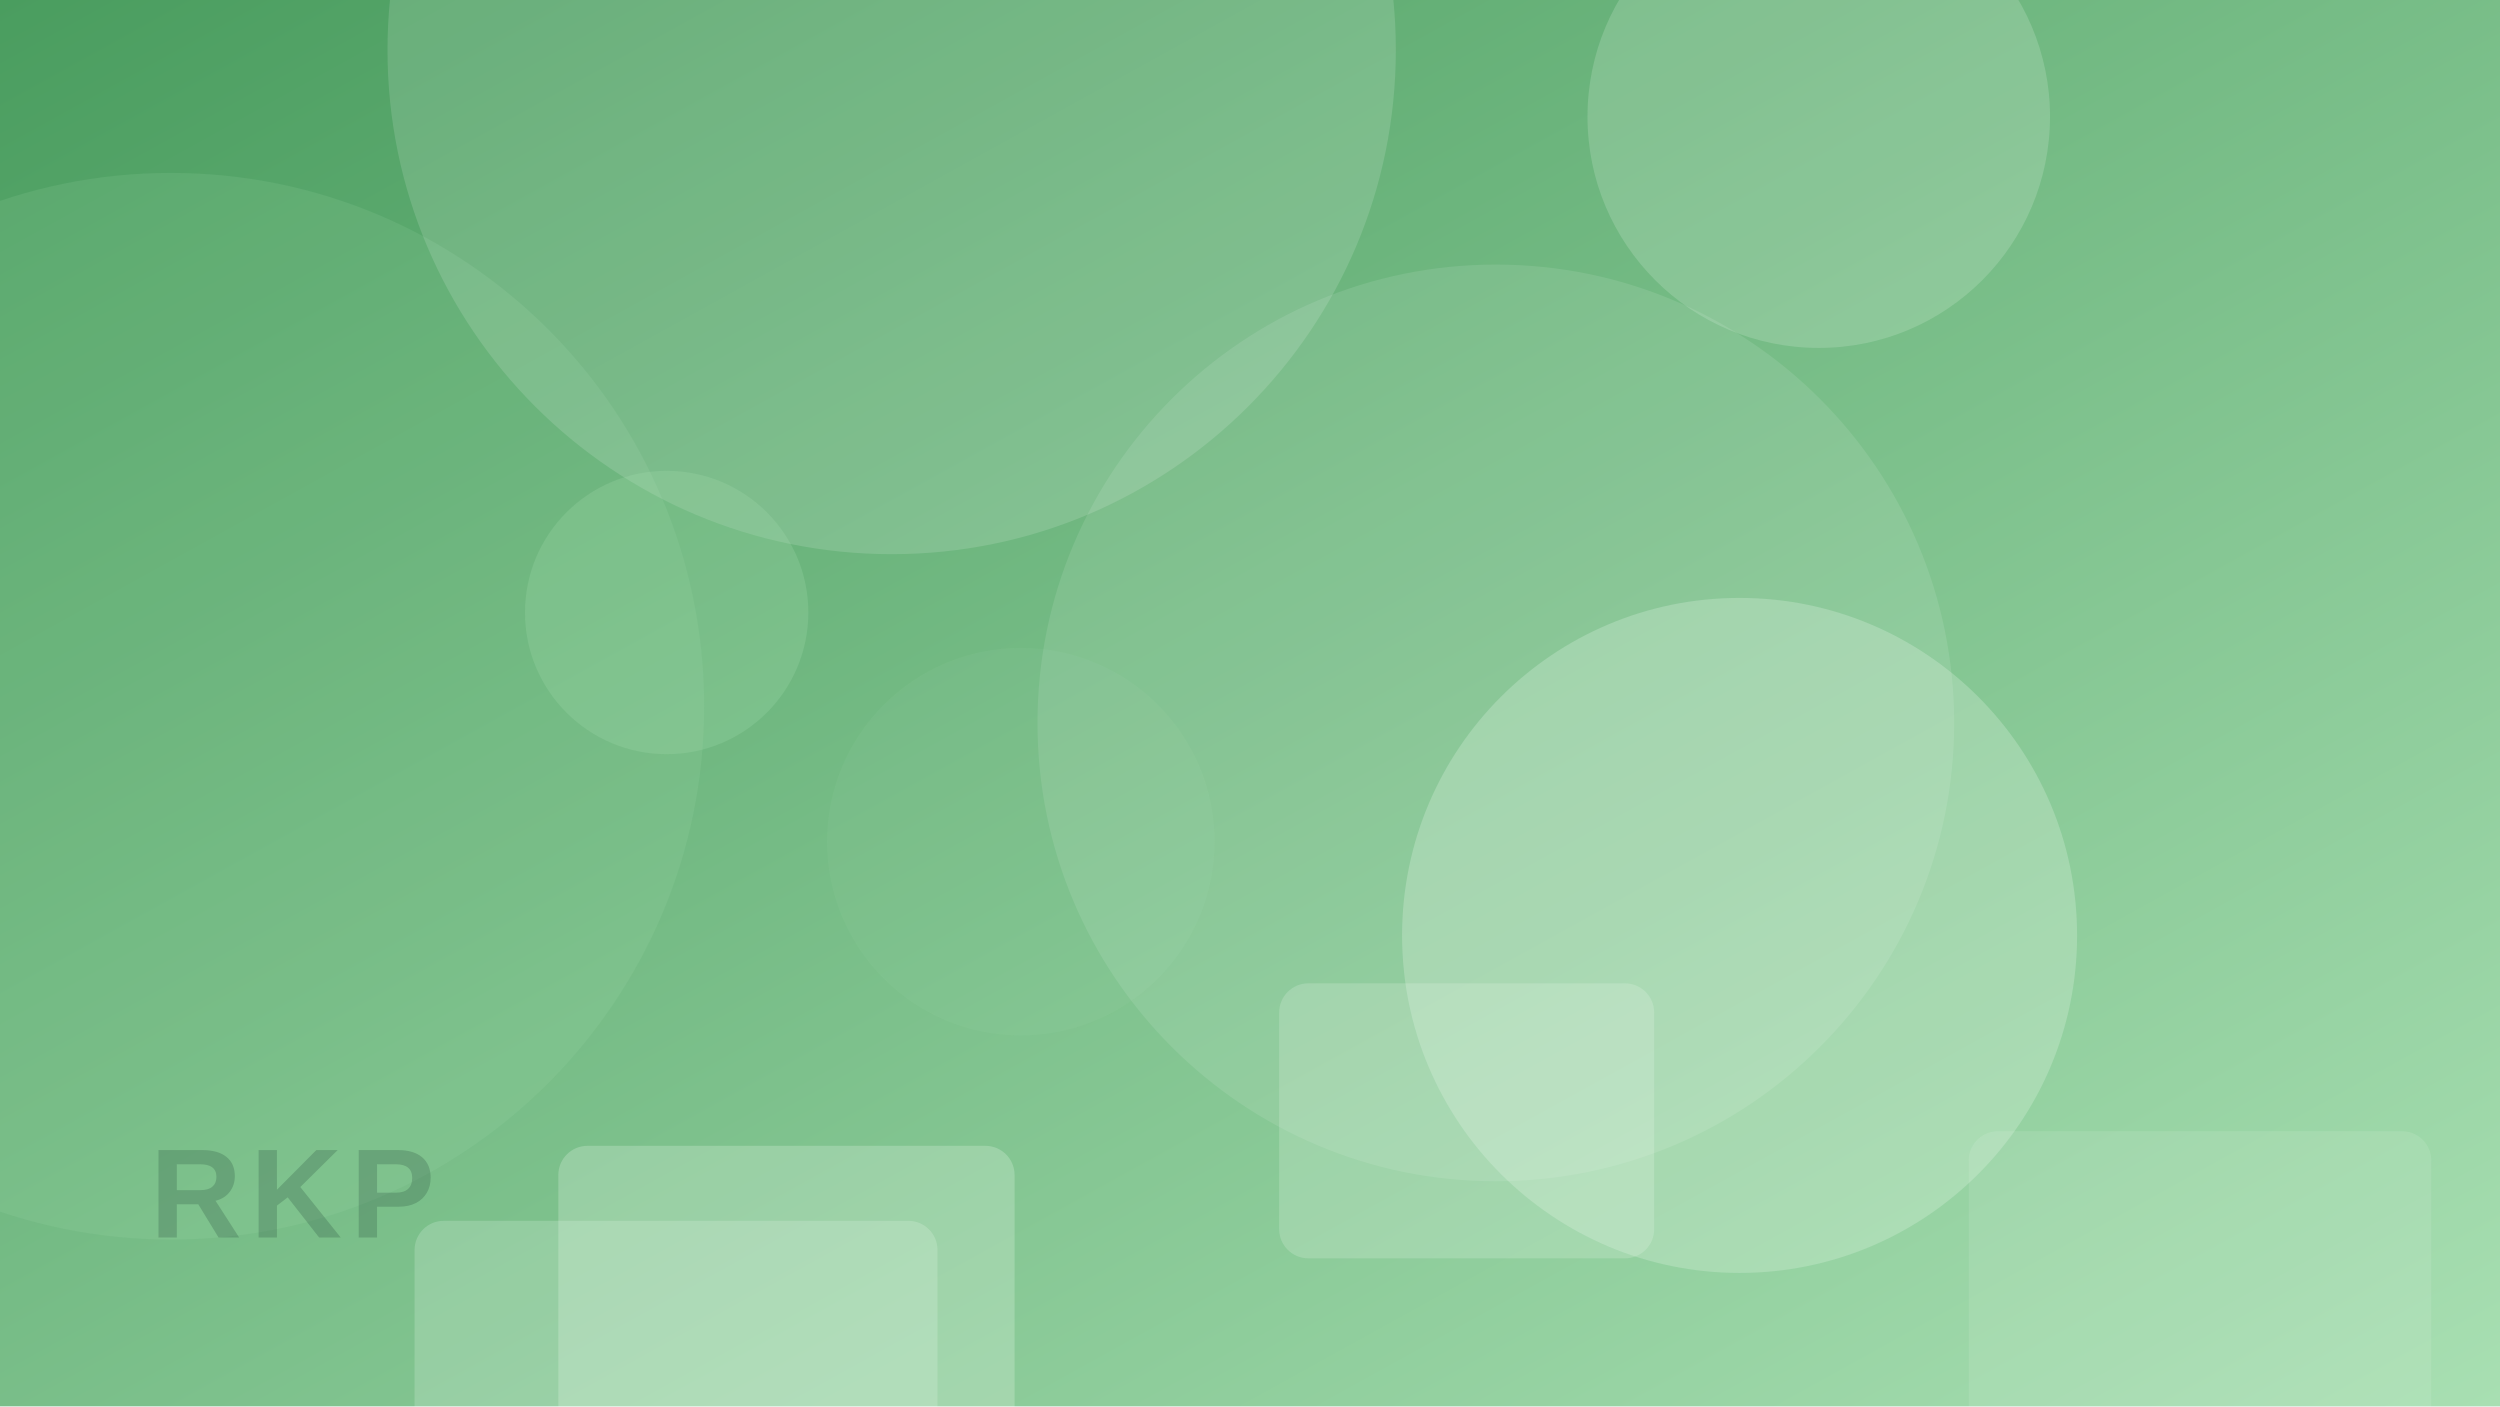
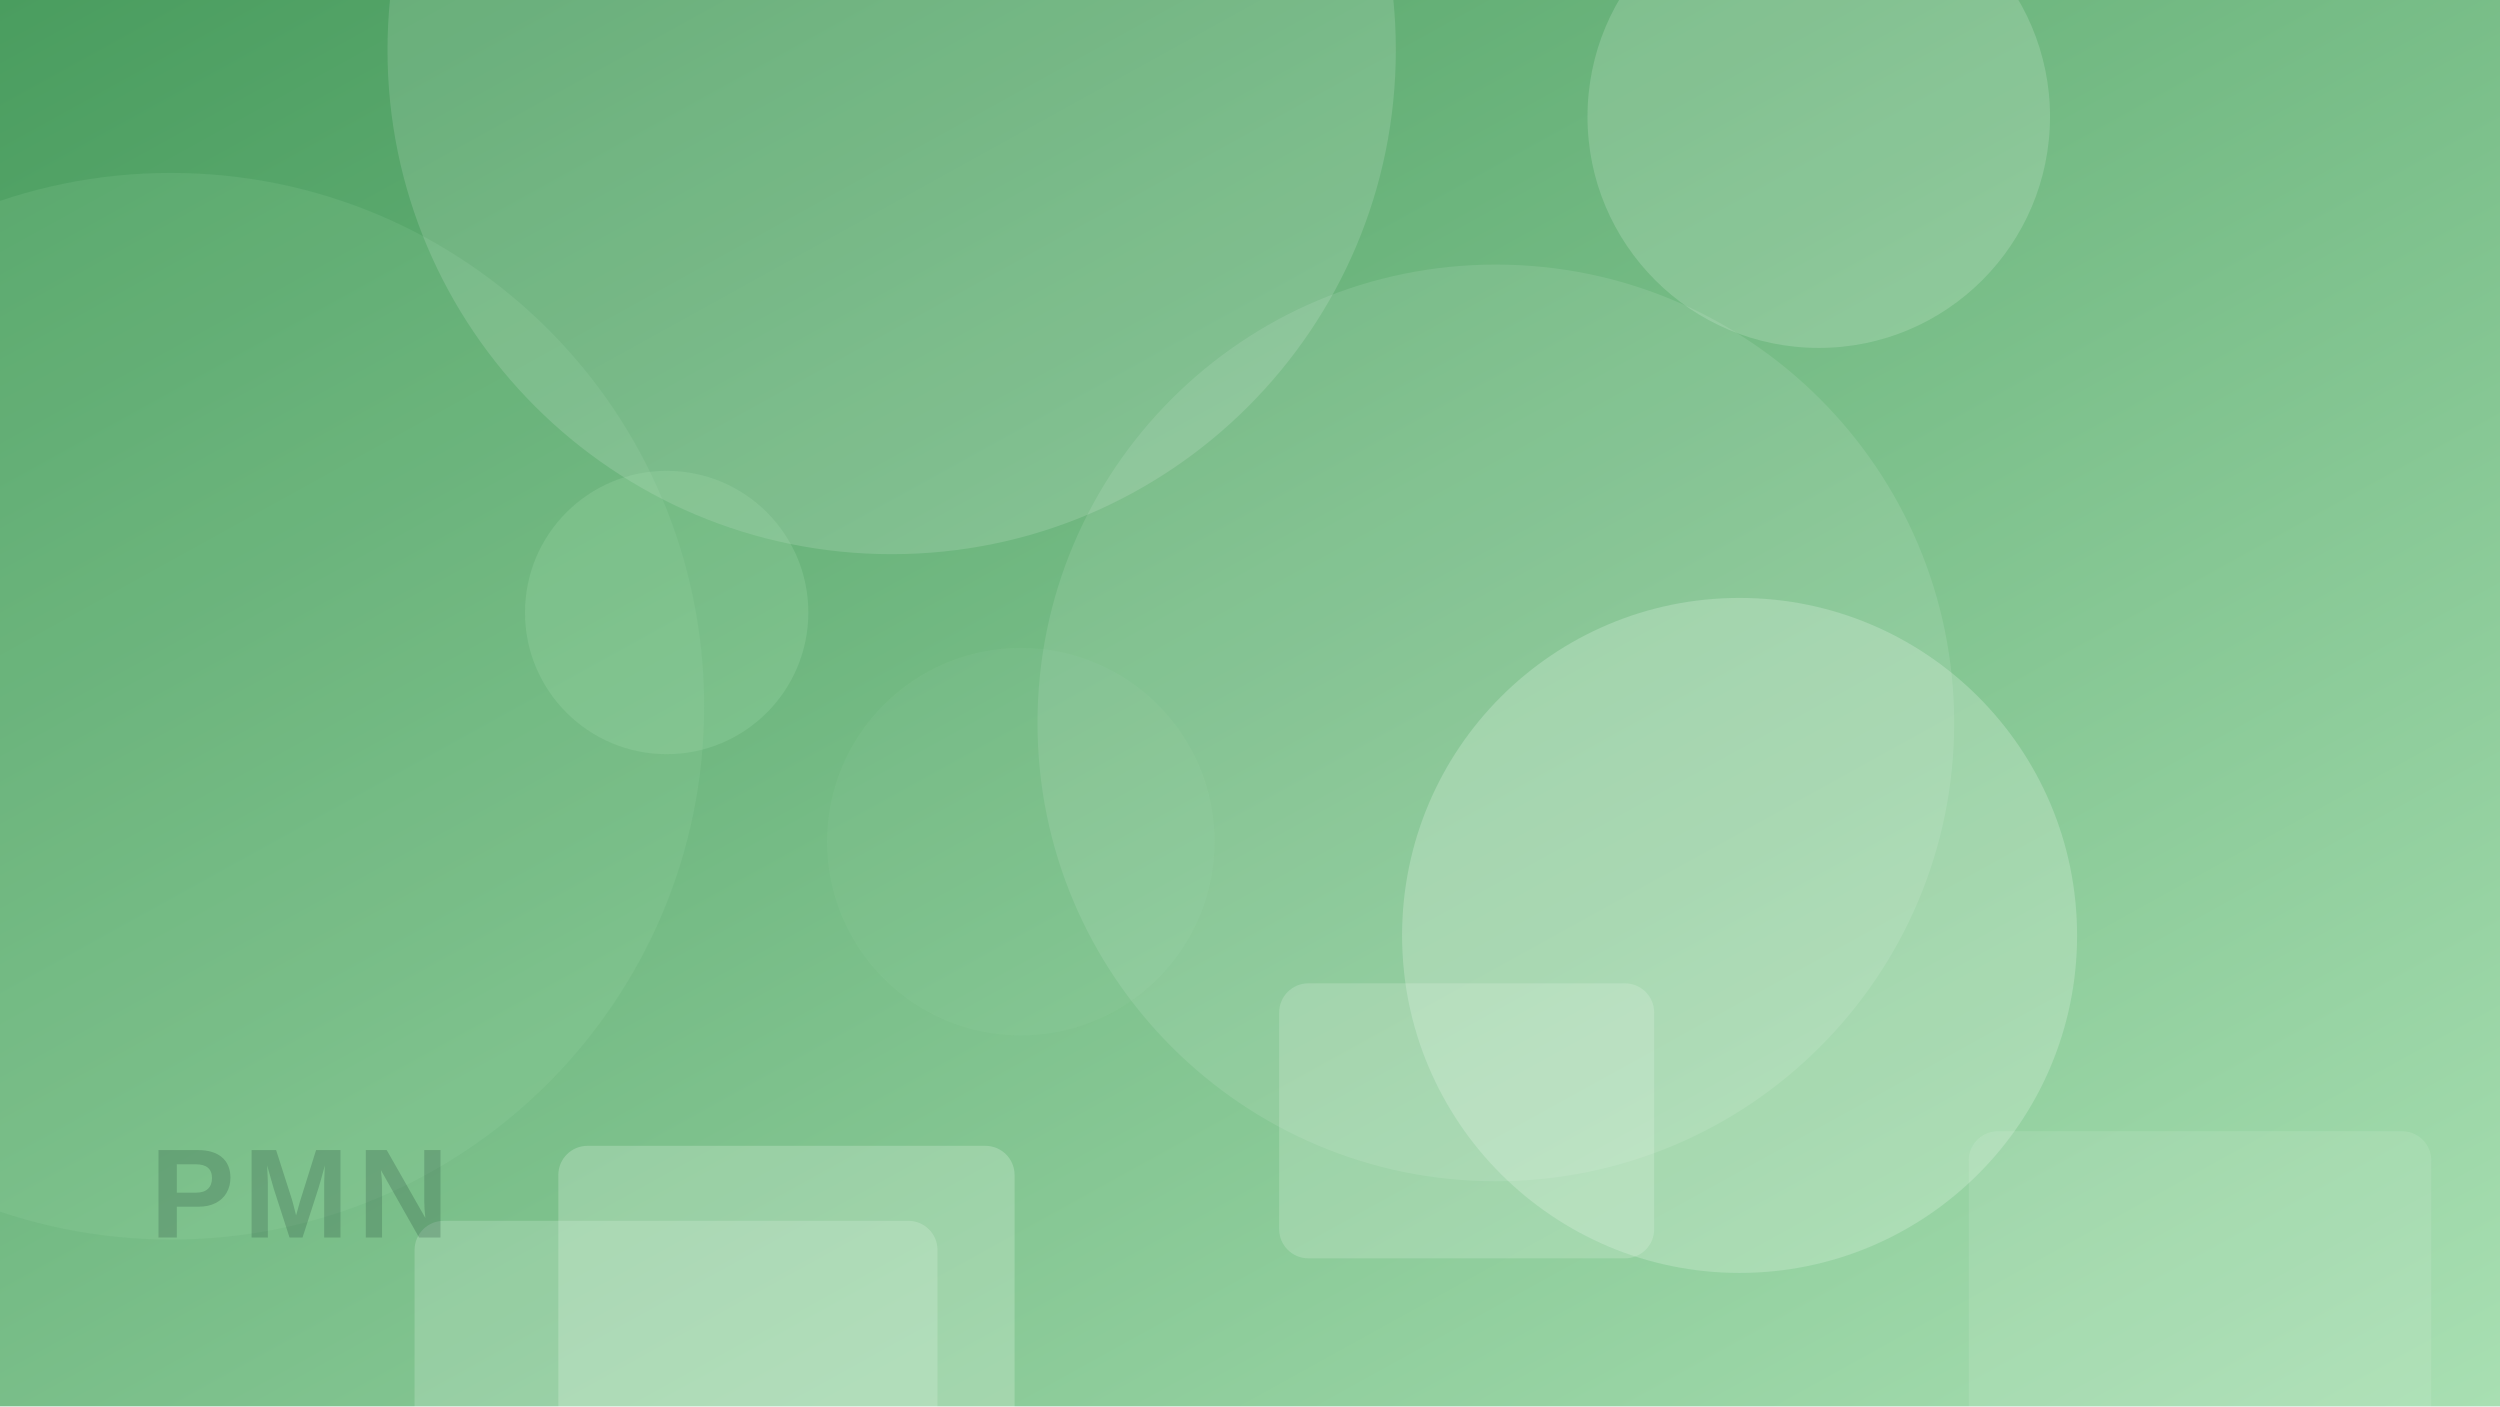
- <svg xmlns="http://www.w3.org/2000/svg" viewBox="0 0 1200 675" width="1200" height="675" role="img" aria-label="Rapat Koordinasi Pengurus RW dan Ketua RT">
+ <svg xmlns="http://www.w3.org/2000/svg" viewBox="0 0 1200 675" width="1200" height="675" role="img" aria-label="Peringatan Maulid Nabi dan Pengajian Akbar Kampung Sanggrahan">
  <defs>
    <linearGradient id="g" x1="0" y1="0" x2="1" y2="1">
      <stop offset="0%" stop-color="#4a9d5f" />
      <stop offset="100%" stop-color="#a8dfb2" />
    </linearGradient>
  </defs>
  <rect width="1200" height="675" fill="url(#g)" />
  <circle cx="82" cy="339" r="256" fill="#a8dfb2" opacity="0.13" />
  <circle cx="835" cy="449" r="162" fill="#eefaf0" opacity="0.24" />
  <circle cx="428" cy="24" r="242" fill="#ffffff" opacity="0.14" />
  <circle cx="490" cy="404" r="93" fill="#a8dfb2" opacity="0.08" />
  <circle cx="873" cy="56" r="111" fill="#eefaf0" opacity="0.18" />
  <circle cx="718" cy="347" r="220" fill="#ffffff" opacity="0.10" />
  <circle cx="320" cy="294" r="68" fill="#a8dfb2" opacity="0.22" />
  <rect x="199" y="586" width="251" height="138" rx="14" fill="#eefaf0" opacity="0.21" />
  <rect x="614" y="472" width="180" height="132" rx="14" fill="#eefaf0" opacity="0.20" />
  <rect x="268" y="550" width="219" height="164" rx="14" fill="#eefaf0" opacity="0.24" />
  <rect x="945" y="543" width="222" height="154" rx="14" fill="#eefaf0" opacity="0.12" />
-   <text x="72" y="594" font-family="Segoe UI, Arial, sans-serif" font-size="61" font-weight="700" letter-spacing="4" fill="#0f2e26" opacity="0.20">RKP</text>
+   <text x="72" y="594" font-family="Segoe UI, Arial, sans-serif" font-size="61" font-weight="700" letter-spacing="4" fill="#0f2e26" opacity="0.20">PMN</text>
</svg>
